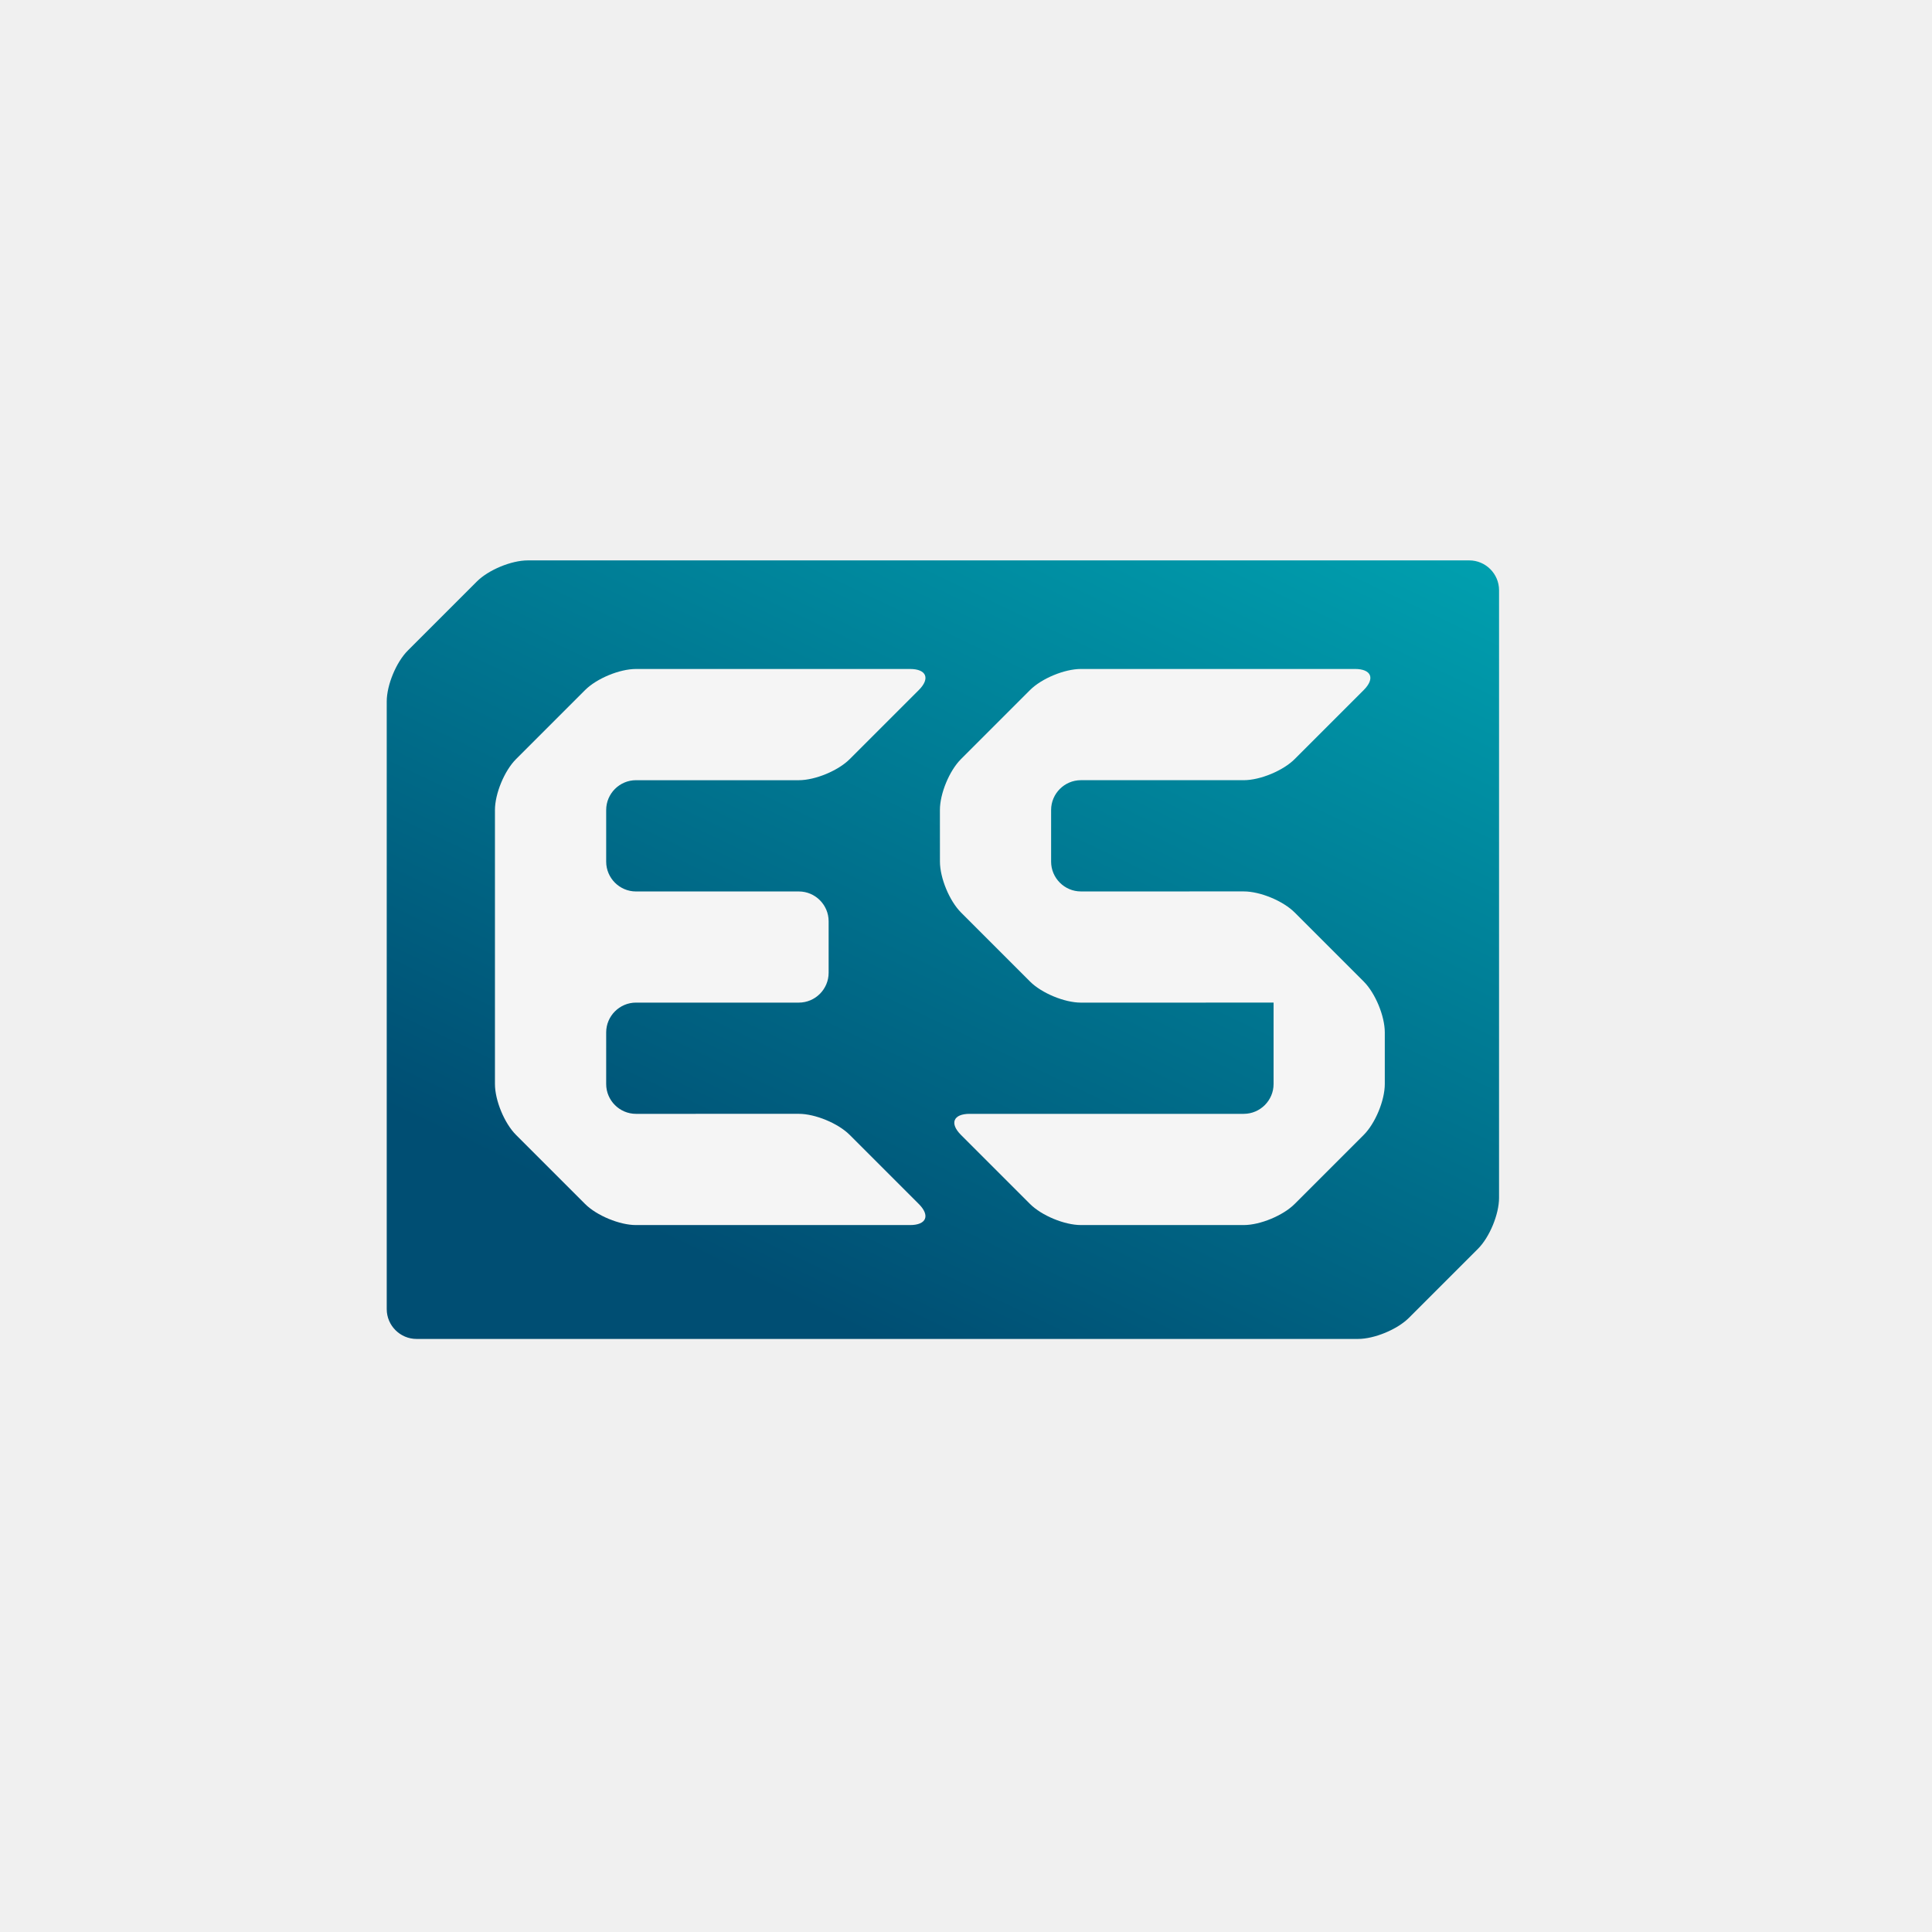
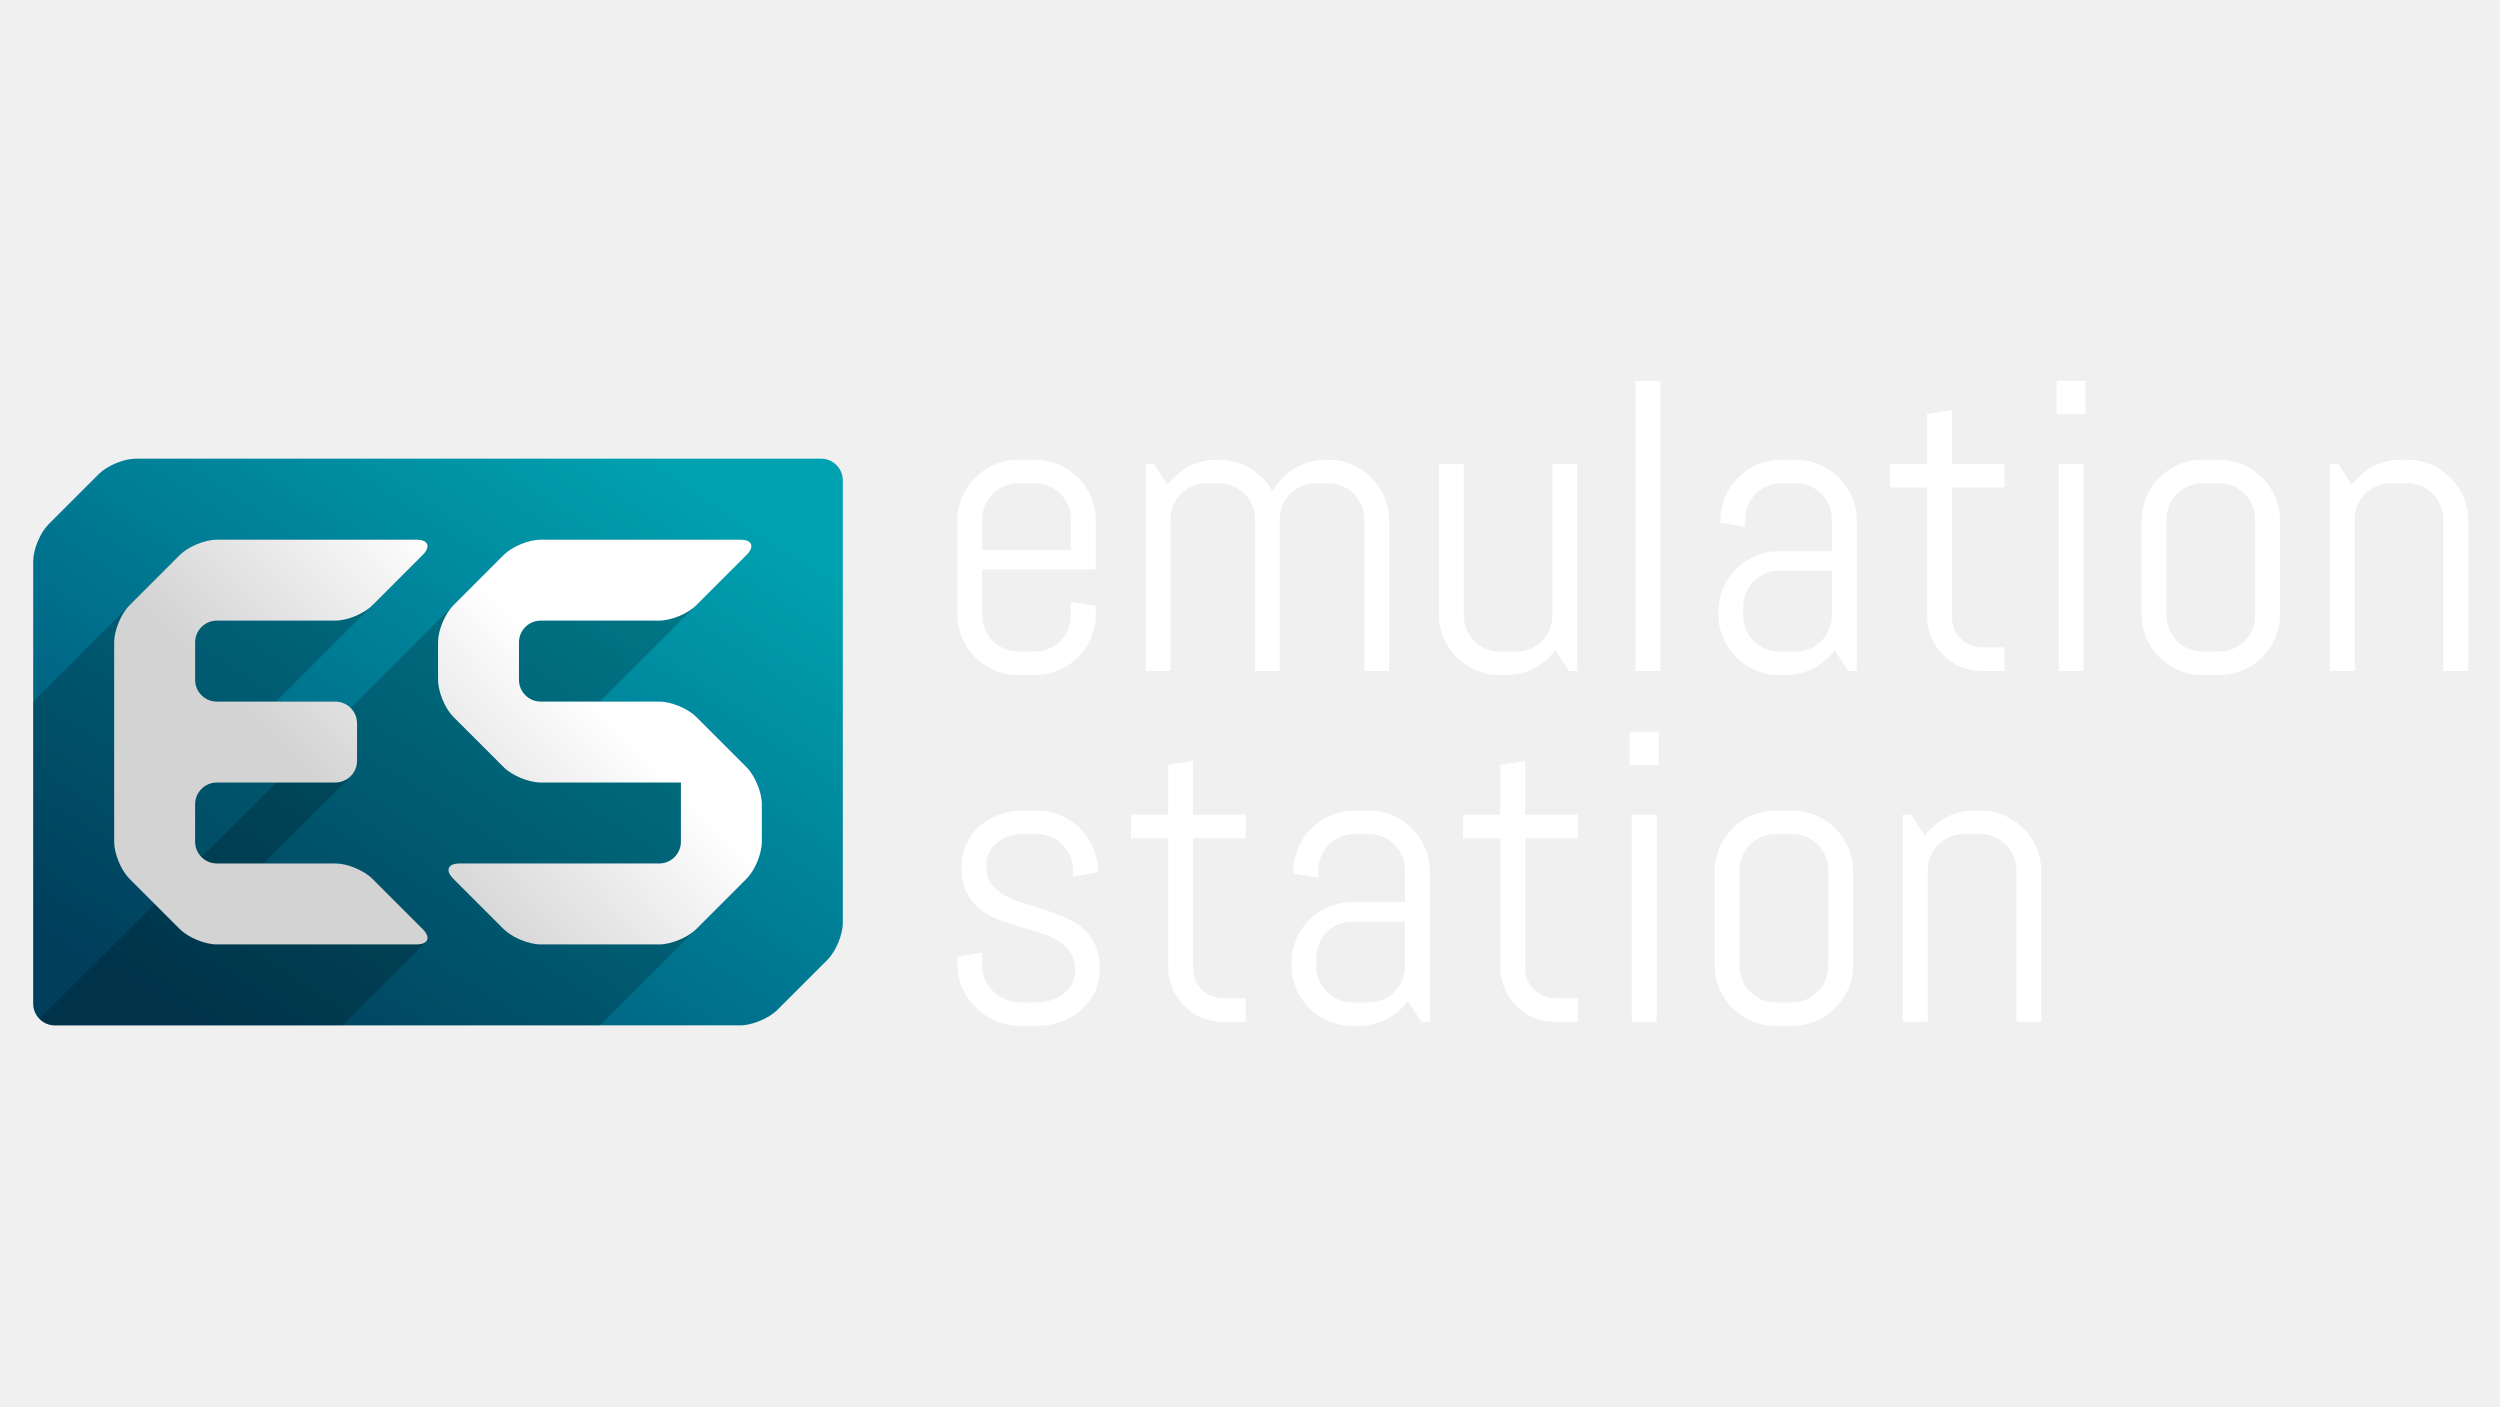
- <svg xmlns="http://www.w3.org/2000/svg" width="720" height="720" version="1.1" id="svg38">
-   <defs id="defs17">
-     <linearGradient y2="384.74" x2="402.549" y1="716.566" x1="177.033" id="SVGID_1_" gradientTransform="scale(1.195291,0.8366164)" gradientUnits="userSpaceOnUse">
-       <stop offset="0" stop-color="#004e73" id="stop2" />
-       <stop offset="1" stop-color="#00a1b0" id="stop4" />
+ <svg xmlns="http://www.w3.org/2000/svg" version="1.1" x="0px" y="0px" width="1280px" height="720px" viewBox="0 0 1280 720" enable-background="new 0 0 1280 720" xml:space="preserve">
+   <g id="Layer_2">
+ </g>
+   <g id="Ebene_1">
+     <path fill="#C90012" d="M431.529,442.097L431.529,442.097L431.529,442.097z" />
+     <path fill="#C90012" d="M431.529,359.216L431.529,359.216L431.529,359.216z" />
+     <path fill="#C90012" d="M431.529,276.306L431.529,276.306L431.529,276.306z" />
+     <path fill="#C90012" d="M431.529,317.753L431.529,317.753L431.529,317.753z" />
+     <path fill="#C90012" d="M431.529,483.544L431.529,483.544L431.529,483.544z" />
+     <path fill="#C90012" d="M431.529,400.642L431.529,400.642L431.529,400.642z" />
+     <path fill="#C90012" d="M431.529,234.842L431.529,234.842L431.529,234.842z" />
+     <linearGradient id="SVGID_1_" gradientUnits="userSpaceOnUse" x1="118.312" y1="542.322" x2="323.802" y2="227.338">
+       <stop offset="0" style="stop-color:#004E73" />
+       <stop offset="1" style="stop-color:#00A1B0" />
    </linearGradient>
-     <linearGradient y2="0.058" x2="1.059" y1="1.274" x1="-0.479" id="SVGID_2_">
-       <stop offset="0.308" stop-color="#d3d3d3" id="stop7" />
-       <stop offset="0.675" stop-color="#ffffff" id="stop9" />
+     <path fill="url(#SVGID_1_)" d="M431.529,245.951c0-6.11-4.999-11.108-11.105-11.108H69.563c-6.112,0-14.644,3.534-18.963,7.855   l-25.745,25.745C20.533,272.764,17,281.296,17,287.406v226.468c0,6.111,4.999,11.109,11.106,11.109h350.86   c6.107,0,14.644-3.535,18.963-7.854l25.741-25.736c4.32-4.316,7.854-12.853,7.854-18.965L431.529,245.951z" />
+     <path opacity="0.2" enable-background="new    " d="M382.22,392.789l-25.729-25.729c-4.319-4.318-12.854-7.854-18.963-7.853H318.28   c-6.112,0.001-11.11,0.001-11.11,0.001s3.532-3.534,7.854-7.855l67.196-67.193c4.32-4.321,2.854-7.855-3.253-7.855H276.832   c-6.111,0-14.643,3.534-18.963,7.855L25.142,516.86c-1.825,1.821-3.517,3.514-4.871,4.866c2.012,2.011,4.786,3.259,7.836,3.259   c0.005,0,0.01,0,0.016,0h99.953h167.988c6.111,0,11.122-0.013,11.133-0.023c0.015-0.016,3.559-3.562,7.88-7.88l67.144-67.132   c4.32-4.316,7.854-12.853,7.854-18.963v-19.235C390.073,405.64,386.54,397.104,382.22,392.789z" />
+     <linearGradient id="SVGID_2_" gradientUnits="userSpaceOnUse" x1="144.813" y1="540.373" x2="399.8" y2="288.386">
+       <stop offset="0.308" style="stop-color:#D3D3D3" />
+       <stop offset="0.675" style="stop-color:#FFFFFF" />
    </linearGradient>
-     <linearGradient y2="-0.301" x2="1.669" y1="0.915" x1="0.08" id="SVGID_3_">
-       <stop offset="0.308" stop-color="#d3d3d3" id="stop12" />
-       <stop offset="0.675" stop-color="#ffffff" id="stop14" />
+     <path fill="url(#SVGID_2_)" d="M276.824,400.649c-6.108,0-14.643-3.536-18.96-7.857l-25.71-25.718   c-4.321-4.321-7.857-12.855-7.865-18.966l-0.012-19.246c-0.008-6.11,3.525-14.643,7.846-18.964l25.741-25.737   c4.321-4.321,12.852-7.855,18.963-7.855h102.14c6.107,0,7.573,3.534,3.253,7.855l-25.741,25.737   c-4.32,4.321-12.852,7.855-18.963,7.855h-60.688c-6.112,0-11.11,4.998-11.11,11.108v19.246c0,6.11,4.998,11.108,11.106,11.106   l60.702-0.007c6.107-0.002,14.644,3.533,18.963,7.853l25.729,25.729c4.32,4.314,7.854,12.851,7.854,18.963v19.235   c0,6.109-3.532,14.646-7.854,18.963l-25.74,25.74c-4.321,4.316-12.853,7.854-18.964,7.854h-60.688   c-6.112,0-14.643-3.536-18.963-7.854l-25.741-25.74c-4.32-4.316-2.858-7.854,3.253-7.854h102.14c6.112,0,11.11-4.998,11.11-11.108   V411.75c0-6.112,0-11.11,0.003-11.11c0.004,0-4.994,0-11.103,0L276.824,400.649z" />
+     <g opacity="0.2">
+       <path d="M17.008,370.877c0-6.109,0-11.238,0-11.393c0-0.155,3.532-3.818,7.854-8.138l67.185-67.186    c4.321-4.321,12.855-7.855,18.963-7.855h102.15c6.108,0,7.574,3.534,3.253,7.855l-67.197,67.182    c-4.32,4.321-7.853,7.855-7.853,7.855s4.998,0.002,11.11,0.006l19.228,0.007c6.108,0.004,10.75,4.993,10.318,11.086l-1.114,15.593    c-0.433,6.092-1.707,11.997-2.833,13.122c-1.125,1.125-5.576,5.58-9.896,9.896l-25.201,25.201    c-4.32,4.315-7.885,7.885-7.922,7.918c-0.034,0.034,4.933,0.064,11.041,0.062h17.979c6.108-0.004,14.784,3.379,19.281,7.519    l26.836,24.694c4.497,4.137,8.181,7.623,8.058,7.75c-0.126,0.126-3.766,3.762-8.087,8.083l-34.827,34.85l-147.212,0.002    c-6.107,0-11.105-4.998-11.105-11.11L17.008,370.877z" />
+     </g>
+     <linearGradient id="SVGID_3_" gradientUnits="userSpaceOnUse" x1="71.27" y1="465.954" x2="326.257" y2="213.967">
+       <stop offset="0.308" style="stop-color:#D3D3D3" />
+       <stop offset="0.675" style="stop-color:#FFFFFF" />
    </linearGradient>
-   </defs>
-   <g class="layer" id="g36">
-     <path d="m 544.654,367.951 c 0,-6.11 -4.999,-11.108 -11.105,-11.108 H 182.688 c -6.112,0 -14.644,3.534 -18.963,7.855 l -25.745,25.745 c -4.322,4.321 -7.855,12.853 -7.855,18.963 v 226.468 c 0,6.111 4.999,11.109 11.106,11.109 h 350.86 c 6.107,0 14.644,-3.535 18.963,-7.854 l 25.741,-25.736 c 4.32,-4.316 7.854,-12.853 7.854,-18.965 l 0.005,-226.477 6e-5,-3e-5 h 3e-5 z" id="svg_8" style="fill:url(#SVGID_1_)" transform="translate(14,-148)" />
-     <path d="m 402.824,373.649 c -6.108,0 -14.643,-3.536 -18.96,-7.857 l -25.71,-25.718 c -4.321,-4.321 -7.857,-12.855 -7.865,-18.966 l -0.012,-19.246 c -0.008,-6.11 3.525,-14.643 7.846,-18.964 l 25.741,-25.737 c 4.321,-4.321 12.852,-7.855 18.963,-7.855 h 102.14 c 6.107,0 7.573,3.534 3.253,7.855 l -25.741,25.737 c -4.32,4.321 -12.852,7.855 -18.963,7.855 H 402.828 c -6.112,0 -11.11,4.998 -11.11,11.108 v 19.246 c 0,6.11 4.998,11.108 11.106,11.106 l 60.702,-0.007 c 6.107,-0.002 14.644,3.533 18.963,7.853 l 25.729,25.729 c 4.32,4.314 7.854,12.851 7.854,18.963 V 403.986 c 0,6.109 -3.532,14.646 -7.854,18.963 L 482.478,448.689 c -4.321,4.316 -12.853,7.854 -18.964,7.854 h -60.688 c -6.112,0 -14.643,-3.536 -18.963,-7.854 l -25.741,-25.74 c -4.32,-4.316 -2.858,-7.854 3.253,-7.854 H 463.515 c 6.112,0 11.11,-4.998 11.11,-11.108 v -19.237 c 0,-6.112 0,-11.11 0.003,-11.11 0.004,0 -4.994,0 -11.103,0 l -60.701,0.009 z" id="svg_10" style="fill:#f5f5f5;fill-opacity:1" />
-     <path d="m 237.01,415.097 c -6.107,0 -11.104,-4.998 -11.104,-11.108 v -19.235 c 0,-6.112 4.998,-11.11 11.104,-11.11 h 60.69 c 6.108,0 11.106,-4.998 11.106,-11.108 v -19.206 c 0,-6.112 -4.998,-11.11 -11.106,-11.11 H 237.01 c -6.107,0 -11.104,-4.998 -11.104,-11.108 v -19.246 c 0,-6.11 4.998,-11.108 11.104,-11.108 h 60.69 c 6.108,0 14.643,-3.534 18.964,-7.854 l 25.749,-25.741 c 4.321,-4.319 2.855,-7.853 -3.253,-7.853 H 237.01 c -6.107,0 -14.643,3.534 -18.963,7.855 l -25.737,25.735 c -4.32,4.321 -7.857,12.854 -7.857,18.964 v 102.125 c 0,6.11 3.537,14.646 7.857,18.963 l 25.737,25.74 c 4.321,4.316 12.855,7.854 18.963,7.854 h 102.143 c 6.112,0 7.574,-3.536 3.253,-7.855 l -25.741,-25.744 c -4.32,-4.321 -12.854,-7.857 -18.964,-7.857 l -60.691,0.007 z" id="svg_13" style="fill:#f5f5f5;fill-opacity:1" />
+     <path fill="url(#SVGID_3_)" d="M111.01,442.097c-6.107,0-11.104-4.998-11.104-11.108v-19.235c0-6.112,4.998-11.11,11.104-11.11   h60.69c6.108,0,11.106-4.998,11.106-11.108V370.33c0-6.112-4.998-11.11-11.106-11.11h-60.69c-6.107,0-11.104-4.998-11.104-11.108   v-19.246c0-6.11,4.998-11.108,11.104-11.108h60.69c6.108,0,14.643-3.534,18.964-7.854l25.749-25.741   c4.321-4.319,2.855-7.853-3.253-7.853H111.01c-6.107,0-14.643,3.534-18.963,7.855L66.31,309.9   c-4.32,4.321-7.857,12.854-7.857,18.964v102.125c0,6.11,3.537,14.646,7.857,18.963l25.737,25.74   c4.321,4.316,12.855,7.854,18.963,7.854h102.143c6.112,0,7.574-3.536,3.253-7.855l-25.741-25.744   c-4.32-4.321-12.854-7.857-18.964-7.857L111.01,442.097z" />
+     <g>
+       <path fill="#FFFFFF" d="M558.605,326.562c-1.623,3.8-3.851,7.115-6.683,9.943c-2.832,2.836-6.146,5.06-9.947,6.682    c-3.796,1.623-7.838,2.434-12.116,2.434h-8.496c-4.283,0-8.324-0.812-12.121-2.434c-3.8-1.623-7.115-3.846-9.942-6.682    c-2.836-2.828-5.063-6.143-6.683-9.943c-1.626-3.796-2.435-7.838-2.435-12.121v-47.858c0-4.282,0.809-8.324,2.435-12.12    c1.619-3.801,3.847-7.115,6.683-9.947c2.827-2.833,6.144-5.056,9.942-6.682c3.796-1.619,7.838-2.434,12.121-2.434h8.496    c4.278,0,8.319,0.815,12.116,2.434c3.8,1.626,7.115,3.85,9.947,6.682s5.06,6.146,6.683,9.947c1.623,3.796,2.434,7.838,2.434,12.12    v24.964h-58.114v23.618c0,2.556,0.481,4.956,1.45,7.202c0.965,2.243,2.277,4.195,3.936,5.852c1.66,1.657,3.608,2.97,5.854,3.938    c2.243,0.964,4.643,1.447,7.199,1.447h8.495c2.554,0,4.953-0.482,7.199-1.447c2.243-0.968,4.195-2.281,5.853-3.938    c1.657-1.657,2.971-3.609,3.938-5.852c0.964-2.246,1.451-4.646,1.451-7.202v-7.042l12.739,2.07v4.248    C561.038,318.724,560.229,322.765,558.605,326.562z M548.299,265.855c0-2.553-0.486-4.952-1.451-7.199    c-0.968-2.243-2.28-4.194-3.938-5.852c-1.656-1.658-3.608-2.97-5.852-3.938c-2.248-0.964-4.646-1.45-7.199-1.45h-8.496    c-2.557,0-4.956,0.486-7.199,1.45c-2.246,0.969-4.194,2.281-5.855,3.938c-1.656,1.657-2.97,3.609-3.934,5.852    c-0.969,2.247-1.451,4.646-1.451,7.199V281.6h45.375V265.855L548.299,265.855z" />
+       <path fill="#FFFFFF" d="M698.506,343.55v-77.695c0-2.553-0.482-4.952-1.45-7.199c-0.969-2.243-2.276-4.194-3.938-5.853    c-1.652-1.657-3.608-2.97-5.853-3.938c-2.246-0.964-4.646-1.45-7.198-1.45h-6.317c-2.558,0-4.956,0.486-7.202,1.45    c-2.243,0.969-4.21,2.281-5.901,3.938c-1.695,1.657-3.023,3.609-3.991,5.853c-0.966,2.247-1.445,4.646-1.445,7.199v77.695h-12.644    v-77.695c0-2.553-0.481-4.952-1.449-7.199c-0.969-2.243-2.296-4.194-3.987-5.853c-1.69-1.657-3.658-2.97-5.905-3.938    c-2.242-0.964-4.643-1.45-7.199-1.45h-6.317c-2.558,0-4.956,0.486-7.198,1.45c-2.247,0.969-4.195,2.281-5.854,3.938    c-1.657,1.657-2.97,3.609-3.936,5.853c-0.968,2.247-1.45,4.646-1.45,7.199v77.695h-12.74V237.474h4.244l6.942,10.773    c2.899-3.938,6.54-7.061,10.931-9.376c4.382-2.312,9.166-3.471,14.344-3.471h1.037c6.009,0,11.428,1.485,16.266,4.455    c4.833,2.97,8.563,6.908,11.188,11.811c1.312-2.419,2.936-4.627,4.868-6.629c1.934-2.005,4.075-3.712,6.423-5.128    c2.35-1.416,4.905-2.522,7.668-3.318c2.761-0.792,5.627-1.19,8.597-1.19h1.037c4.278,0,8.319,0.815,12.12,2.434    c3.797,1.626,7.114,3.85,9.946,6.682c2.828,2.832,5.057,6.146,6.684,9.947c1.618,3.796,2.435,7.838,2.435,12.12v76.968h-12.747    v-0.002H698.506z" />
+       <path fill="#FFFFFF" d="M803.343,343.55l-7.046-10.773c-2.9,3.938-6.525,7.061-10.878,9.376    c-4.348,2.312-9.115,3.467-14.294,3.467h-3.211c-4.286,0-8.323-0.812-12.12-2.434c-3.801-1.623-7.114-3.846-9.946-6.682    c-2.832-2.828-5.061-6.143-6.684-9.943c-1.622-3.796-2.434-7.838-2.434-12.121v-76.966h12.743v77.691    c0,2.556,0.481,4.956,1.446,7.202c0.969,2.243,2.28,4.195,3.938,5.852c1.657,1.657,3.609,2.97,5.853,3.938    c2.242,0.964,4.646,1.447,7.203,1.447h8.496c2.549,0,4.952-0.482,7.193-1.447c2.243-0.968,4.198-2.281,5.854-3.938    c1.657-1.657,2.971-3.609,3.936-5.852c0.969-2.246,1.454-4.646,1.454-7.202v-77.691h12.736V343.55H803.343z" />
+       <path fill="#FFFFFF" d="M837.319,343.55V195h12.739v148.55H837.319z" />
+       <path fill="#FFFFFF" d="M946.404,343.55l-7.047-10.567c-2.899,3.8-6.524,6.854-10.881,9.17c-4.348,2.312-9.115,3.467-14.289,3.467    h-3.216c-4.282,0-8.319-0.812-12.116-2.434c-3.805-1.623-7.118-3.846-9.946-6.682c-2.836-2.828-5.063-6.143-6.683-9.943    c-1.627-3.796-2.436-7.838-2.436-12.121v-1.037c0-4.279,0.809-8.32,2.436-12.121c1.618-3.796,3.847-7.111,6.683-9.943    c2.828-2.832,6.144-5.06,9.946-6.682c3.797-1.623,7.834-2.434,12.116-2.434h26.937v-16.368c0-2.553-0.481-4.952-1.45-7.199    c-0.969-2.243-2.276-4.194-3.938-5.852c-1.652-1.657-3.608-2.97-5.853-3.938c-2.246-0.964-4.646-1.45-7.198-1.45h-7.459    c-2.558,0-4.956,0.486-7.197,1.45c-2.248,0.969-4.195,2.281-5.856,3.938c-1.652,1.657-2.97,3.609-3.935,5.852    c-0.969,2.247-1.45,4.646-1.45,7.199v3.835l-12.74-2.075v-1.033c0-4.282,0.812-8.324,2.436-12.12    c1.622-3.801,3.851-7.115,6.683-9.947c2.828-2.833,6.146-5.056,9.942-6.682c3.796-1.619,7.839-2.434,12.12-2.434h7.459    c4.278,0,8.319,0.815,12.117,2.434c3.8,1.626,7.113,3.85,9.949,6.682c2.828,2.832,5.057,6.146,6.68,9.947    c1.622,3.796,2.434,7.838,2.434,12.12v76.968H946.404L946.404,343.55z M937.907,292.167h-26.937c-2.558,0-4.956,0.486-7.199,1.451    c-2.245,0.968-4.193,2.296-5.852,3.988c-1.661,1.695-2.971,3.663-3.938,5.905c-0.97,2.247-1.451,4.646-1.451,7.203v4.451    c0,2.556,0.481,4.956,1.451,7.202c0.968,2.243,2.275,4.195,3.938,5.852c1.656,1.657,3.604,2.97,5.852,3.938    c2.243,0.964,4.644,1.447,7.199,1.447h8.496c2.553,0,4.952-0.482,7.198-1.447c2.242-0.968,4.198-2.281,5.853-3.938    c1.661-1.657,2.971-3.609,3.938-5.852c0.969-2.246,1.45-4.646,1.45-7.202L937.907,292.167L937.907,292.167z" />
+       <path fill="#FFFFFF" d="M1014.771,343.55c-3.864,0-7.509-0.724-10.931-2.174c-3.418-1.451-6.389-3.456-8.909-6.009    c-2.52-2.557-4.523-5.526-6.009-8.91c-1.485-3.383-2.225-7.007-2.225-10.876V249.59h-19.063v-12.116h19.063v-25.485l12.739-2.07    v27.555h26.937v12.116h-26.937v66.611c0,2.143,0.398,4.129,1.194,5.955c0.788,1.833,1.879,3.437,3.261,4.818    c1.383,1.381,3.004,2.472,4.868,3.264c1.866,0.792,3.864,1.189,6.009,1.189h11.604v12.121L1014.771,343.55L1014.771,343.55z" />
+       <path fill="#FFFFFF" d="M1052.996,211.989V195h14.814v16.989H1052.996z M1054.033,343.55V237.474h12.74V343.55H1054.033z" />
+       <path fill="#FFFFFF" d="M1164.93,326.562c-1.623,3.8-3.852,7.115-6.679,9.943c-2.837,2.836-6.149,5.06-9.95,6.682    c-3.797,1.623-7.838,2.434-12.116,2.434h-8.496c-4.282,0-8.319-0.812-12.116-2.434c-3.805-1.623-7.119-3.846-9.946-6.682    c-2.837-2.828-5.062-6.143-6.683-9.943c-1.627-3.796-2.436-7.838-2.436-12.121v-47.858c0-4.282,0.809-8.324,2.436-12.12    c1.619-3.801,3.846-7.115,6.683-9.947c2.827-2.833,6.144-5.056,9.946-6.682c3.797-1.619,7.834-2.434,12.116-2.434h8.496    c4.278,0,8.319,0.815,12.116,2.434c3.801,1.626,7.114,3.85,9.95,6.682c2.827,2.832,5.056,6.146,6.679,9.947    c1.622,3.796,2.435,7.838,2.435,12.12v47.858C1167.363,318.724,1166.552,322.765,1164.93,326.562z M1154.622,265.855    c0-2.553-0.481-4.952-1.449-7.199c-0.97-2.243-2.276-4.194-3.938-5.852c-1.653-1.657-3.608-2.97-5.853-3.938    c-2.246-0.964-4.646-1.45-7.199-1.45h-8.496c-2.557,0-4.955,0.486-7.197,1.45c-2.247,0.969-4.194,2.281-5.853,3.938    c-1.661,1.657-2.971,3.609-3.938,5.852c-0.97,2.247-1.45,4.646-1.45,7.199v49.309c0,2.556,0.48,4.956,1.45,7.202    c0.968,2.243,2.276,4.195,3.938,5.852c1.656,1.657,3.604,2.97,5.853,3.938c2.242,0.964,4.643,1.447,7.197,1.447h8.496    c2.554,0,4.953-0.482,7.199-1.447c2.243-0.968,4.197-2.281,5.853-3.938c1.661-1.657,2.97-3.609,3.938-5.852    c0.968-2.246,1.449-4.646,1.449-7.202V265.855z" />
+       <path fill="#FFFFFF" d="M1250.964,343.55v-77.695c0-2.553-0.485-4.952-1.451-7.199c-0.969-2.243-2.28-4.194-3.935-5.853    c-1.661-1.657-3.612-2.97-5.855-3.938c-2.242-0.964-4.646-1.45-7.197-1.45h-8.492c-2.558,0-4.96,0.486-7.203,1.45    c-2.241,0.969-4.193,2.281-5.854,3.938c-1.652,1.657-2.97,3.609-3.935,5.853c-0.969,2.247-1.45,4.646-1.45,7.199v77.695h-12.74    V237.474h4.248l6.938,10.773c2.9-3.938,6.541-7.061,10.931-9.376c4.382-2.312,9.166-3.471,14.349-3.471h3.211    c4.281,0,8.319,0.815,12.12,2.434c3.797,1.626,7.11,3.85,9.942,6.682s5.061,6.146,6.683,9.947    c1.623,3.796,2.436,7.838,2.436,12.12v76.968L1250.964,343.55L1250.964,343.55z" />
+       <path fill="#FFFFFF" d="M563.109,496.258c0,4.278-0.865,8.198-2.588,11.757c-1.729,3.562-4.075,6.613-7.045,9.17    c-2.971,2.559-6.406,4.539-10.308,5.955c-3.903,1.416-7.995,2.12-12.276,2.12H522.4c-4.283,0-8.377-0.812-12.277-2.434    c-3.903-1.623-7.32-3.843-10.257-6.684c-2.937-2.823-5.28-6.14-7.042-9.942c-1.76-3.797-2.641-7.838-2.641-12.116v-4.248    l12.739-2.074v7.042c0,2.558,0.531,4.961,1.604,7.202c1.07,2.243,2.503,4.194,4.301,5.854c1.795,1.653,3.866,2.971,6.217,3.936    c2.346,0.965,4.799,1.447,7.354,1.447h8.491c2.558,0,5.006-0.376,7.355-1.135c2.347-0.766,4.438-1.853,6.27-3.269    c1.829-1.416,3.28-3.123,4.352-5.129c1.068-1.997,1.604-4.277,1.604-6.835c0-3.797-0.826-6.903-2.487-9.323    c-1.657-2.419-3.851-4.438-6.575-6.062c-2.729-1.623-5.836-2.964-9.322-4.034c-3.49-1.071-7.064-2.145-10.725-3.215    c-3.663-1.071-7.236-2.296-10.725-3.674c-3.485-1.388-6.594-3.2-9.322-5.442c-2.729-2.242-4.918-5.06-6.575-8.442    c-1.661-3.384-2.487-7.593-2.487-12.638c0-4.278,0.826-8.196,2.487-11.757c1.657-3.561,3.899-6.613,6.731-9.17    s6.127-4.539,9.894-5.955c3.763-1.416,7.785-2.128,12.067-2.128h7.459c4.282,0,8.323,0.819,12.12,2.435    c3.796,1.631,7.115,3.852,9.947,6.683c2.827,2.834,5.056,6.146,6.683,9.951c1.618,3.797,2.434,7.838,2.434,12.116v0.413    l-12.744,2.074v-3.215c0-2.55-0.48-4.953-1.45-7.195c-0.97-2.241-2.276-4.193-3.935-5.854c-1.657-1.653-3.608-2.972-5.854-3.937    c-2.243-0.964-4.644-1.453-7.198-1.453h-7.459c-2.554,0-4.957,0.384-7.199,1.142c-2.243,0.766-4.195,1.853-5.853,3.261    c-1.657,1.424-2.971,3.13-3.938,5.128c-0.97,2.006-1.451,4.287-1.451,6.844c0,3.658,0.831,6.646,2.488,8.955    c1.657,2.319,3.85,4.271,6.579,5.855c2.725,1.592,5.833,2.916,9.322,3.985c3.486,1.072,7.042,2.175,10.67,3.314    c3.625,1.141,7.181,2.436,10.67,3.889c3.486,1.446,6.595,3.314,9.323,5.588c2.729,2.28,4.922,5.129,6.579,8.552    C562.282,486.989,563.109,491.214,563.109,496.258z" />
+       <path fill="#FFFFFF" d="M626.196,523.194c-3.865,0-7.509-0.729-10.927-2.175c-3.421-1.455-6.392-3.461-8.909-6.01    c-2.521-2.557-4.522-5.524-6.009-8.908c-1.484-3.385-2.229-7.013-2.229-10.877v-65.996h-19.059v-12.116h19.059v-25.479    l12.74-2.072v27.555H637.8v12.117h-26.937v66.613c0,2.145,0.397,4.126,1.193,5.955c0.792,1.829,1.879,3.438,3.262,4.813    c1.381,1.386,3.004,2.473,4.867,3.27c1.868,0.788,3.869,1.188,6.008,1.188h11.604v12.123L626.196,523.194L626.196,523.194z" />
+       <path fill="#FFFFFF" d="M727.821,523.194l-7.042-10.57c-2.899,3.804-6.527,6.856-10.876,9.169    c-4.353,2.313-9.116,3.468-14.3,3.468h-3.207c-4.285,0-8.327-0.812-12.123-2.434c-3.802-1.623-7.114-3.844-9.943-6.685    c-2.836-2.823-5.063-6.139-6.682-9.941c-1.627-3.796-2.436-7.839-2.436-12.116v-1.041c0-4.277,0.809-8.32,2.436-12.116    c1.617-3.797,3.846-7.109,6.682-9.941c2.829-2.832,6.144-5.062,9.943-6.684c3.796-1.622,7.838-2.435,12.123-2.435h26.933v-16.372    c0-2.549-0.485-4.953-1.449-7.195c-0.97-2.241-2.28-4.193-3.936-5.854c-1.661-1.653-3.612-2.972-5.854-3.937    c-2.242-0.964-4.646-1.453-7.199-1.453h-7.459c-2.557,0-4.955,0.489-7.201,1.453c-2.243,0.965-4.194,2.281-5.853,3.937    c-1.657,1.66-2.971,3.612-3.936,5.854c-0.97,2.242-1.45,4.646-1.45,7.195v3.834l-12.744-2.074v-1.032    c0-4.278,0.813-8.319,2.436-12.116c1.623-3.806,3.85-7.117,6.683-9.95c2.832-2.832,6.146-5.052,9.946-6.684    c3.796-1.614,7.838-2.435,12.119-2.435h7.459c4.283,0,8.32,0.818,12.121,2.435c3.797,1.632,7.109,3.852,9.941,6.684    c2.832,2.833,5.061,6.146,6.684,9.95c1.623,3.797,2.435,7.838,2.435,12.116v76.972L727.821,523.194L727.821,523.194z     M719.328,471.81h-26.932c-2.562,0-4.961,0.482-7.202,1.447c-2.247,0.974-4.193,2.296-5.854,3.988    c-1.657,1.699-2.971,3.666-3.936,5.908c-0.969,2.241-1.45,4.646-1.45,7.202v4.446c0,2.559,0.481,4.96,1.45,7.202    c0.965,2.243,2.276,4.194,3.936,5.855c1.661,1.651,3.607,2.97,5.854,3.935c2.241,0.965,4.643,1.447,7.202,1.447h8.491    c2.554,0,4.957-0.482,7.199-1.447c2.241-0.965,4.193-2.28,5.854-3.935c1.652-1.661,2.966-3.612,3.936-5.855    c0.964-2.242,1.449-4.646,1.449-7.202L719.328,471.81L719.328,471.81z" />
+       <path fill="#FFFFFF" d="M796.193,523.194c-3.869,0-7.514-0.729-10.928-2.175c-3.421-1.455-6.392-3.461-8.908-6.01    c-2.526-2.557-4.523-5.524-6.01-8.908c-1.484-3.385-2.229-7.013-2.229-10.877v-65.996h-19.059v-12.116h19.059v-25.479    l12.741-2.072v27.555h26.932v12.117H780.86v66.613c0,2.145,0.395,4.126,1.188,5.955c0.796,1.829,1.883,3.438,3.266,4.813    c1.382,1.386,3.005,2.473,4.867,3.27c1.864,0.788,3.869,1.188,6.01,1.188h11.6v12.123L796.193,523.194L796.193,523.194z" />
+       <path fill="#FFFFFF" d="M834.419,391.632v-16.987h14.813v16.987H834.419z M835.455,523.194V417.113h12.74v106.081H835.455    L835.455,523.194z" />
+       <path fill="#FFFFFF" d="M946.352,506.201c-1.623,3.805-3.851,7.118-6.683,9.941c-2.832,2.841-6.146,5.062-9.942,6.685    c-3.802,1.622-7.839,2.434-12.121,2.434h-8.492c-4.286,0-8.327-0.812-12.124-2.434c-3.796-1.623-7.109-3.844-9.941-6.685    c-2.832-2.823-5.061-6.139-6.684-9.941c-1.623-3.796-2.436-7.839-2.436-12.116v-47.861c0-4.278,0.813-8.319,2.436-12.116    c1.623-3.806,3.852-7.117,6.684-9.95c2.831-2.832,6.146-5.052,9.941-6.684c3.797-1.614,7.838-2.435,12.124-2.435h8.492    c4.282,0,8.319,0.819,12.121,2.435c3.797,1.632,7.11,3.852,9.942,6.684c2.831,2.833,5.06,6.146,6.683,9.95    c1.622,3.797,2.434,7.838,2.434,12.116v47.861C948.783,498.363,947.974,502.405,946.352,506.201z M936.044,445.496    c0-2.549-0.485-4.953-1.45-7.195c-0.968-2.241-2.281-4.193-3.936-5.854c-1.661-1.653-3.611-2.972-5.854-3.937    c-2.241-0.964-4.646-1.453-7.198-1.453h-8.492c-2.558,0-4.96,0.489-7.202,1.453c-2.242,0.965-4.193,2.281-5.854,3.937    c-1.652,1.66-2.97,3.612-3.936,5.854c-0.968,2.242-1.449,4.646-1.449,7.195v49.31c0,2.558,0.481,4.959,1.449,7.201    c0.966,2.243,2.281,4.194,3.936,5.855c1.661,1.651,3.612,2.97,5.854,3.935c2.242,0.966,4.646,1.447,7.202,1.447h8.492    c2.554,0,4.957-0.481,7.198-1.447c2.243-0.965,4.193-2.28,5.854-3.935c1.652-1.661,2.968-3.612,3.936-5.855    c0.965-2.242,1.45-4.646,1.45-7.201V445.496z" />
+       <path fill="#FFFFFF" d="M1032.385,523.194v-77.698c0-2.549-0.481-4.953-1.449-7.195c-0.97-2.241-2.277-4.193-3.938-5.854    c-1.652-1.653-3.608-2.972-5.853-3.937c-2.246-0.964-4.646-1.453-7.198-1.453h-8.496c-2.558,0-4.956,0.489-7.198,1.453    c-2.246,0.965-4.193,2.281-5.853,3.937c-1.661,1.66-2.97,3.612-3.938,5.854c-0.97,2.242-1.451,4.646-1.451,7.195v77.698h-12.739    V417.113h4.243l6.942,10.775c2.9-3.939,6.545-7.063,10.931-9.375c4.387-2.312,9.17-3.477,14.345-3.477h3.215    c4.278,0,8.32,0.818,12.117,2.436c3.8,1.629,7.114,3.851,9.95,6.683c2.827,2.833,5.056,6.146,6.679,9.951    c1.622,3.795,2.435,7.838,2.435,12.114v76.974H1032.385L1032.385,523.194z" />
+     </g>
  </g>
+   <g id="Layer_3">
+ </g>
</svg>
